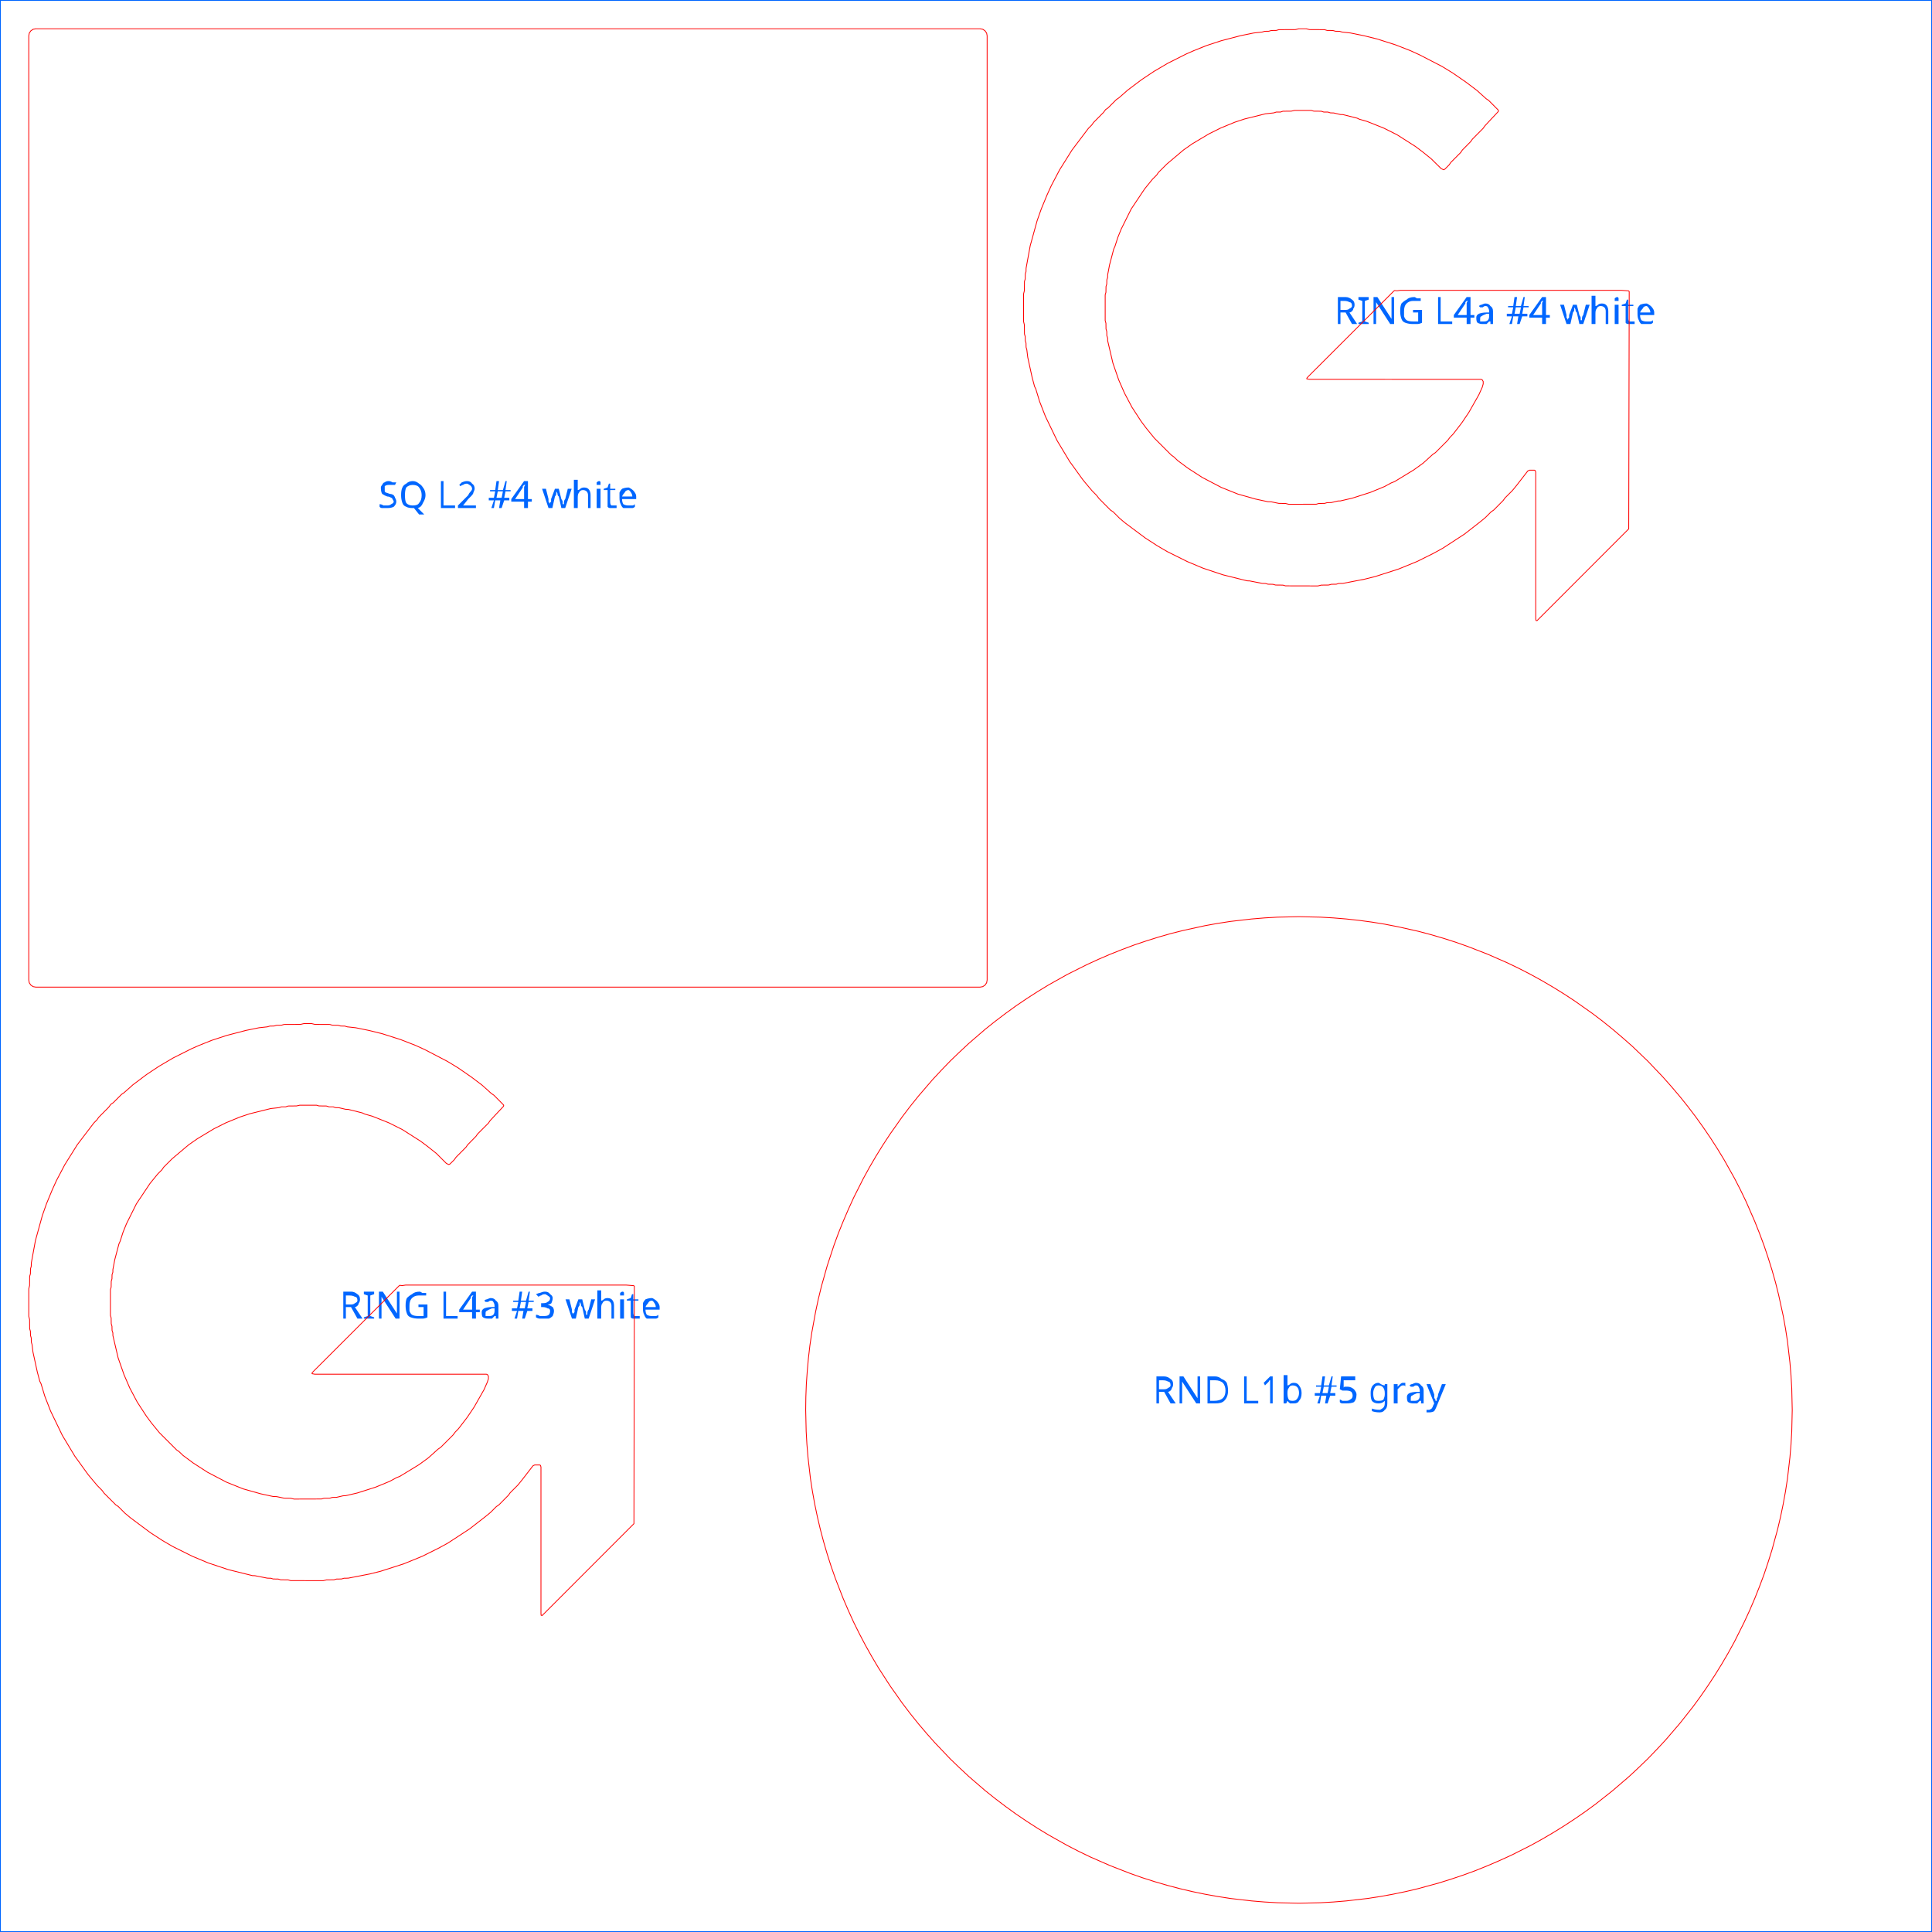
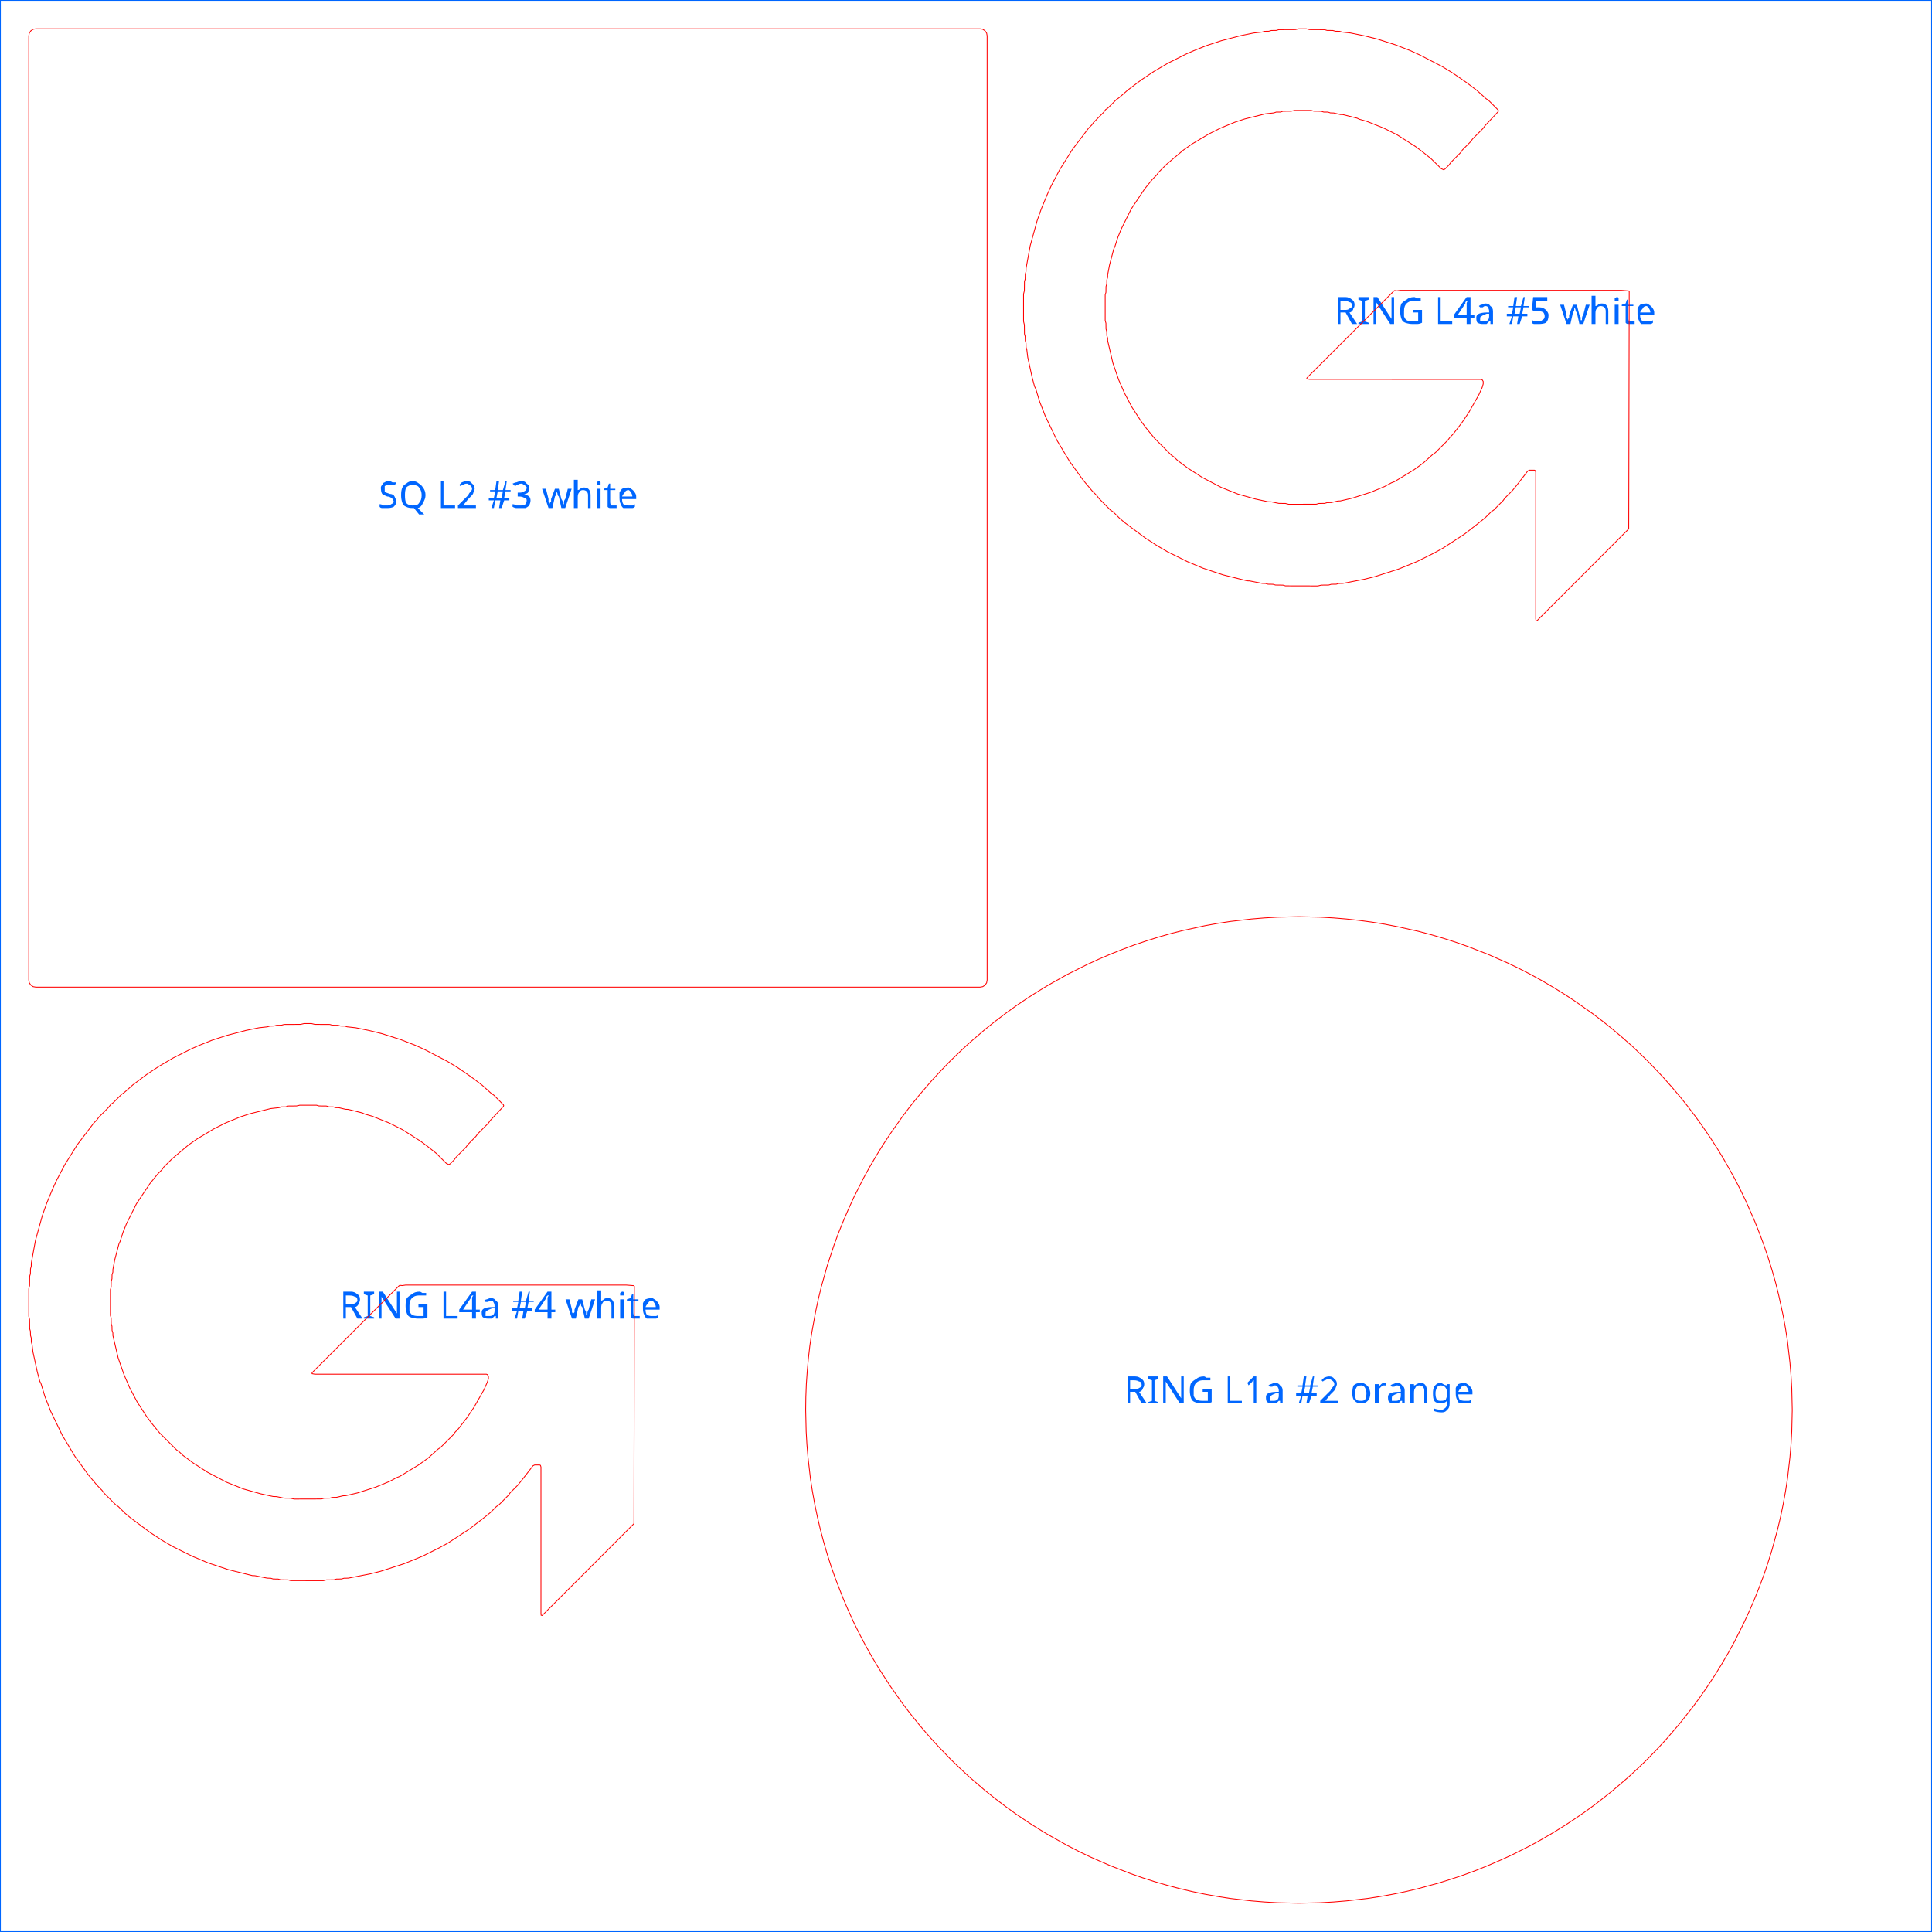
<svg xmlns="http://www.w3.org/2000/svg" width="23.5in" height="23.5in" viewBox="0 0 23.5 23.5">
  <g id="guides_do_not_output" fill="none" stroke="#0066FF" stroke-width="0.02">
    <rect x="0" y="0" width="23.5" height="23.5" />
  </g>
  <g id="labels_do_not_output" fill="#0066FF">
-     <text x="6.179" y="6.179" font-size="0.45" text-anchor="middle" font-family="sans-serif">SQ L2 #4 white</text>
-     <text x="15.800" y="17.071" font-size="0.45" text-anchor="middle" font-family="sans-serif">RND L1b #5 gray</text>
-     <text x="6.084" y="16.041" font-size="0.45" text-anchor="middle" font-family="sans-serif">RING L4a #3 white</text>
-     <text x="18.184" y="3.941" font-size="0.45" text-anchor="middle" font-family="sans-serif">RING L4a #4 white</text>
+     <text x="6.179" y="6.179" font-size="0.45" text-anchor="middle" font-family="sans-serif">SQ L2 #3 white</text>
+     <text x="15.800" y="17.071" font-size="0.45" text-anchor="middle" font-family="sans-serif">RING L1a #2 orange</text>
+     <text x="6.084" y="16.041" font-size="0.45" text-anchor="middle" font-family="sans-serif">RING L4a #4 white</text>
+     <text x="18.184" y="3.941" font-size="0.45" text-anchor="middle" font-family="sans-serif">RING L4a #5 white</text>
  </g>
  <g id="cut" fill="none" stroke="#FF0000" stroke-width="0.01">
    <path fill-rule="evenodd" d="M11.921,12.007 L0.436,12.007 L0.403,12.001 L0.375,11.982 L0.356,11.954 L0.35,11.921 L0.35,0.436 L0.356,0.403 L0.375,0.375 L0.403,0.356 L0.436,0.35 L11.921,0.35 L11.954,0.356 L11.982,0.375 L12.001,0.403 L12.007,0.436 L12.007,11.921 L12.001,11.954 L11.982,11.982 L11.954,12.001 Z M21.8,17.15 L21.794,17.412 L21.785,17.569 L21.772,17.725 L21.742,17.985 L21.718,18.14 L21.69,18.295 L21.658,18.449 L21.622,18.602 L21.553,18.854 L21.506,19.004 L21.456,19.153 L21.401,19.3 L21.343,19.446 L21.281,19.59 L21.215,19.733 L21.098,19.967 L21.022,20.105 L20.943,20.24 L20.86,20.374 L20.774,20.505 L20.685,20.634 L20.592,20.761 L20.43,20.966 L20.259,21.165 L20.152,21.28 L20.043,21.393 L19.93,21.502 L19.815,21.609 L19.616,21.78 L19.411,21.942 L19.284,22.035 L19.155,22.124 L19.024,22.21 L18.89,22.293 L18.755,22.372 L18.617,22.448 L18.383,22.566 L18.24,22.631 L18.096,22.693 L17.95,22.752 L17.803,22.806 L17.654,22.856 L17.504,22.903 L17.252,22.972 L17.099,23.008 L16.945,23.04 L16.79,23.068 L16.635,23.092 L16.375,23.122 L16.218,23.135 L16.062,23.144 L15.8,23.15 L15.538,23.144 L15.382,23.135 L15.225,23.122 L14.965,23.092 L14.81,23.068 L14.655,23.04 L14.501,23.008 L14.348,22.972 L14.197,22.932 L14.046,22.888 L13.896,22.84 L13.748,22.788 L13.504,22.693 L13.264,22.588 L13.123,22.52 L12.983,22.448 L12.755,22.32 L12.62,22.238 L12.488,22.153 L12.358,22.065 L12.231,21.973 L12.106,21.878 L11.983,21.78 L11.785,21.609 L11.67,21.502 L11.557,21.393 L11.376,21.203 L11.272,21.086 L11.17,20.966 L11.072,20.844 L10.977,20.719 L10.826,20.505 L10.684,20.285 L10.604,20.15 L10.527,20.013 L10.454,19.874 L10.384,19.733 L10.319,19.59 L10.257,19.446 L10.162,19.202 L10.11,19.054 L10.062,18.904 L10.018,18.753 L9.978,18.602 L9.942,18.449 L9.91,18.295 L9.882,18.14 L9.858,17.985 L9.828,17.725 L9.815,17.569 L9.806,17.412 L9.8,17.15 L9.802,16.993 L9.808,16.836 L9.819,16.679 L9.833,16.523 L9.851,16.367 L9.874,16.211 L9.921,15.954 L9.954,15.8 L9.991,15.648 L10.062,15.396 L10.144,15.147 L10.198,15 L10.257,14.854 L10.319,14.71 L10.384,14.567 L10.502,14.333 L10.578,14.195 L10.657,14.06 L10.74,13.926 L10.826,13.795 L10.977,13.581 L11.072,13.456 L11.17,13.334 L11.341,13.135 L11.448,13.02 L11.557,12.907 L11.67,12.798 L11.785,12.691 L11.983,12.52 L12.106,12.422 L12.231,12.327 L12.358,12.235 L12.488,12.147 L12.62,12.062 L12.755,11.98 L12.983,11.852 L13.217,11.735 L13.36,11.669 L13.504,11.607 L13.65,11.549 L13.797,11.494 L13.946,11.444 L14.096,11.397 L14.247,11.354 L14.399,11.316 L14.655,11.26 L14.81,11.232 L14.965,11.208 L15.225,11.178 L15.382,11.165 L15.538,11.156 L15.8,11.15 L16.062,11.156 L16.218,11.165 L16.375,11.178 L16.531,11.195 L16.687,11.216 L16.842,11.241 L16.996,11.271 L17.252,11.328 L17.403,11.368 L17.554,11.412 L17.704,11.46 L17.852,11.512 L18.096,11.607 L18.336,11.712 L18.477,11.78 L18.617,11.852 L18.755,11.928 L18.89,12.007 L19.024,12.09 L19.155,12.176 L19.369,12.327 L19.494,12.422 L19.616,12.52 L19.736,12.622 L19.854,12.726 L20.043,12.907 L20.224,13.097 L20.328,13.214 L20.43,13.334 L20.528,13.456 L20.623,13.581 L20.715,13.709 L20.803,13.838 L20.888,13.97 L20.97,14.105 L21.098,14.333 L21.17,14.473 L21.238,14.614 L21.343,14.854 L21.401,15 L21.456,15.147 L21.506,15.296 L21.553,15.446 L21.596,15.597 L21.634,15.749 L21.69,16.005 L21.718,16.16 L21.742,16.315 L21.772,16.575 L21.785,16.732 L21.794,16.888 Z M6.595,19.65 L6.582,19.647 L6.58,19.627 L6.58,17.844 L6.574,17.824 L6.564,17.819 L6.504,17.819 L6.483,17.829 L6.346,18.006 L6.296,18.067 L6.205,18.158 L6.184,18.188 L6.068,18.305 L6.038,18.325 L5.967,18.396 L5.906,18.446 L5.713,18.596 L5.45,18.768 L5.339,18.829 L5.136,18.93 L4.913,19.021 L4.63,19.112 L4.498,19.145 L4.235,19.196 L4.184,19.197 L4.154,19.206 L4.093,19.207 L4.062,19.216 L3.971,19.217 L3.931,19.227 L3.536,19.226 L3.505,19.217 L3.414,19.216 L3.384,19.207 L3.323,19.206 L3.293,19.197 L3.252,19.196 L3.1,19.166 L3.07,19.165 L2.776,19.092 L2.533,19.011 L2.34,18.93 L2.097,18.809 L1.976,18.738 L1.831,18.644 L1.587,18.462 L1.52,18.406 L1.439,18.325 L1.409,18.305 L1.267,18.163 L1.241,18.128 L1.181,18.067 L1.074,17.939 L0.91,17.712 L0.758,17.459 L0.616,17.165 L0.545,16.983 L0.499,16.831 L0.484,16.801 L0.454,16.689 L0.401,16.446 L0.39,16.355 L0.381,16.325 L0.38,16.274 L0.371,16.244 L0.37,16.193 L0.361,16.163 L0.36,16.051 L0.35,16.011 L0.35,15.676 L0.36,15.636 L0.361,15.524 L0.37,15.494 L0.371,15.433 L0.38,15.403 L0.381,15.362 L0.431,15.089 L0.515,14.785 L0.565,14.643 L0.636,14.471 L0.687,14.359 L0.788,14.167 L0.94,13.924 L1.14,13.661 L1.18,13.62 L1.201,13.59 L1.322,13.468 L1.348,13.433 L1.378,13.412 L1.479,13.311 L1.51,13.29 L1.618,13.194 L1.783,13.07 L1.935,12.969 L2.107,12.868 L2.33,12.756 L2.421,12.716 L2.573,12.655 L2.756,12.595 L2.989,12.534 L3.151,12.501 L3.252,12.49 L3.282,12.481 L3.333,12.48 L3.364,12.471 L3.424,12.47 L3.455,12.461 L3.657,12.46 L3.698,12.45 L3.759,12.45 L3.789,12.45 L3.829,12.46 L4.012,12.461 L4.042,12.47 L4.113,12.471 L4.144,12.48 L4.194,12.481 L4.224,12.49 L4.326,12.501 L4.488,12.534 L4.65,12.574 L4.873,12.645 L5.055,12.716 L5.167,12.767 L5.44,12.909 L5.572,12.989 L5.734,13.101 L5.865,13.2 L5.977,13.301 L6.007,13.321 L6.123,13.438 L6.127,13.448 L6.123,13.458 L5.962,13.63 L5.941,13.661 L5.81,13.792 L5.789,13.822 L5.689,13.924 L5.668,13.954 L5.547,14.076 L5.526,14.106 L5.475,14.157 L5.46,14.165 L5.43,14.152 L5.308,14.03 L5.2,13.944 L5.116,13.881 L4.893,13.739 L4.731,13.658 L4.528,13.577 L4.437,13.551 L4.407,13.537 L4.235,13.494 L4.204,13.493 L4.123,13.474 L4.083,13.473 L4.052,13.463 L4.002,13.463 L3.971,13.453 L3.88,13.452 L3.85,13.443 L3.647,13.443 L3.607,13.452 L3.505,13.453 L3.475,13.463 L3.424,13.463 L3.394,13.473 L3.293,13.484 L3.039,13.547 L2.918,13.587 L2.746,13.658 L2.604,13.729 L2.401,13.851 L2.296,13.924 L2.092,14.096 L1.991,14.197 L1.97,14.228 L1.92,14.278 L1.824,14.396 L1.659,14.643 L1.538,14.886 L1.497,14.987 L1.461,15.099 L1.447,15.129 L1.396,15.322 L1.373,15.443 L1.373,15.474 L1.363,15.504 L1.362,15.555 L1.353,15.585 L1.352,15.656 L1.343,15.686 L1.343,16 L1.352,16.031 L1.353,16.102 L1.362,16.132 L1.363,16.183 L1.373,16.213 L1.373,16.244 L1.437,16.517 L1.508,16.72 L1.578,16.882 L1.669,17.054 L1.781,17.226 L1.844,17.311 L1.941,17.429 L2.148,17.636 L2.178,17.657 L2.225,17.702 L2.347,17.793 L2.523,17.907 L2.756,18.029 L2.958,18.11 L3.171,18.17 L3.323,18.203 L3.364,18.204 L3.455,18.223 L3.536,18.224 L3.576,18.234 L3.91,18.233 L3.941,18.224 L4.012,18.223 L4.042,18.214 L4.093,18.213 L4.174,18.194 L4.204,18.193 L4.346,18.16 L4.569,18.089 L4.741,18.018 L4.822,17.974 L4.863,17.958 L5.096,17.816 L5.21,17.733 L5.329,17.626 L5.359,17.606 L5.511,17.454 L5.537,17.419 L5.577,17.378 L5.683,17.24 L5.767,17.115 L5.888,16.902 L5.928,16.811 L5.941,16.77 L5.941,16.74 L5.929,16.72 L5.916,16.715 L3.829,16.715 L3.796,16.709 L3.796,16.699 L3.814,16.679 L4.853,15.641 L4.863,15.634 L4.893,15.637 L4.934,15.631 L7.618,15.631 L7.709,15.638 L7.716,15.646 L7.711,18.533 Z M18.695,7.55 L18.683,7.547 L18.68,7.527 L18.68,5.744 L18.674,5.724 L18.664,5.719 L18.604,5.719 L18.583,5.729 L18.446,5.906 L18.396,5.967 L18.305,6.058 L18.284,6.088 L18.168,6.205 L18.138,6.225 L18.067,6.296 L18.006,6.346 L17.814,6.496 L17.55,6.668 L17.439,6.729 L17.236,6.83 L17.013,6.921 L16.73,7.012 L16.598,7.045 L16.335,7.096 L16.284,7.097 L16.254,7.106 L16.193,7.107 L16.162,7.116 L16.071,7.117 L16.031,7.127 L15.636,7.126 L15.605,7.117 L15.514,7.116 L15.484,7.107 L15.423,7.106 L15.393,7.097 L15.352,7.096 L15.2,7.066 L15.17,7.065 L14.876,6.992 L14.633,6.911 L14.44,6.83 L14.197,6.709 L14.076,6.638 L13.931,6.544 L13.687,6.362 L13.62,6.306 L13.539,6.225 L13.508,6.205 L13.367,6.063 L13.341,6.028 L13.281,5.967 L13.174,5.839 L13.01,5.612 L12.858,5.359 L12.716,5.065 L12.645,4.883 L12.599,4.731 L12.584,4.701 L12.554,4.589 L12.501,4.346 L12.49,4.255 L12.481,4.224 L12.48,4.174 L12.471,4.144 L12.47,4.093 L12.461,4.062 L12.46,3.951 L12.45,3.91 L12.45,3.576 L12.46,3.536 L12.461,3.424 L12.47,3.394 L12.471,3.333 L12.48,3.303 L12.481,3.262 L12.531,2.989 L12.615,2.685 L12.665,2.543 L12.736,2.371 L12.787,2.259 L12.888,2.067 L13.04,1.824 L13.24,1.56 L13.28,1.52 L13.301,1.49 L13.422,1.368 L13.448,1.333 L13.478,1.312 L13.579,1.211 L13.61,1.19 L13.718,1.095 L13.883,0.971 L14.035,0.869 L14.207,0.768 L14.43,0.656 L14.521,0.616 L14.673,0.555 L14.856,0.495 L15.089,0.434 L15.251,0.401 L15.352,0.39 L15.382,0.381 L15.433,0.38 L15.463,0.371 L15.524,0.37 L15.555,0.361 L15.757,0.36 L15.798,0.35 L15.858,0.35 L15.889,0.35 L15.929,0.36 L16.112,0.361 L16.142,0.37 L16.213,0.371 L16.244,0.38 L16.294,0.381 L16.325,0.39 L16.426,0.401 L16.588,0.434 L16.75,0.474 L16.973,0.545 L17.155,0.616 L17.267,0.667 L17.54,0.808 L17.672,0.889 L17.834,1.001 L17.965,1.1 L18.077,1.201 L18.107,1.221 L18.223,1.338 L18.227,1.348 L18.223,1.358 L18.062,1.53 L18.041,1.56 L17.91,1.692 L17.889,1.722 L17.788,1.824 L17.768,1.854 L17.647,1.976 L17.626,2.006 L17.575,2.057 L17.56,2.065 L17.53,2.051 L17.408,1.931 L17.3,1.844 L17.216,1.781 L16.993,1.639 L16.831,1.558 L16.628,1.477 L16.537,1.451 L16.507,1.437 L16.335,1.394 L16.304,1.393 L16.223,1.374 L16.183,1.373 L16.152,1.363 L16.102,1.363 L16.071,1.353 L15.98,1.352 L15.95,1.343 L15.747,1.343 L15.707,1.352 L15.605,1.353 L15.575,1.363 L15.524,1.363 L15.494,1.373 L15.393,1.384 L15.139,1.447 L15.018,1.487 L14.846,1.558 L14.704,1.629 L14.501,1.75 L14.396,1.824 L14.192,1.996 L14.091,2.097 L14.07,2.128 L14.02,2.178 L13.924,2.296 L13.759,2.543 L13.638,2.786 L13.597,2.887 L13.561,2.999 L13.547,3.029 L13.496,3.222 L13.473,3.343 L13.473,3.374 L13.463,3.404 L13.462,3.455 L13.453,3.485 L13.452,3.556 L13.443,3.586 L13.443,3.9 L13.452,3.931 L13.453,4.002 L13.462,4.032 L13.463,4.083 L13.473,4.113 L13.473,4.144 L13.537,4.417 L13.607,4.62 L13.678,4.782 L13.769,4.954 L13.881,5.126 L13.944,5.21 L14.041,5.329 L14.248,5.536 L14.278,5.557 L14.325,5.602 L14.447,5.693 L14.623,5.807 L14.856,5.929 L15.058,6.01 L15.271,6.07 L15.423,6.103 L15.463,6.104 L15.555,6.123 L15.636,6.124 L15.676,6.134 L16.011,6.133 L16.041,6.124 L16.112,6.123 L16.142,6.114 L16.193,6.113 L16.274,6.094 L16.304,6.093 L16.446,6.06 L16.669,5.989 L16.841,5.918 L16.922,5.874 L16.963,5.858 L17.196,5.716 L17.311,5.633 L17.429,5.526 L17.459,5.506 L17.611,5.354 L17.637,5.319 L17.677,5.278 L17.783,5.14 L17.867,5.015 L17.988,4.802 L18.029,4.711 L18.041,4.67 L18.041,4.64 L18.029,4.62 L18.016,4.615 L15.929,4.614 L15.896,4.609 L15.896,4.599 L15.914,4.579 L16.953,3.541 L16.963,3.534 L16.993,3.537 L17.034,3.531 L19.718,3.531 L19.809,3.538 L19.817,3.546 L19.811,6.433 Z" />
  </g>
</svg>
